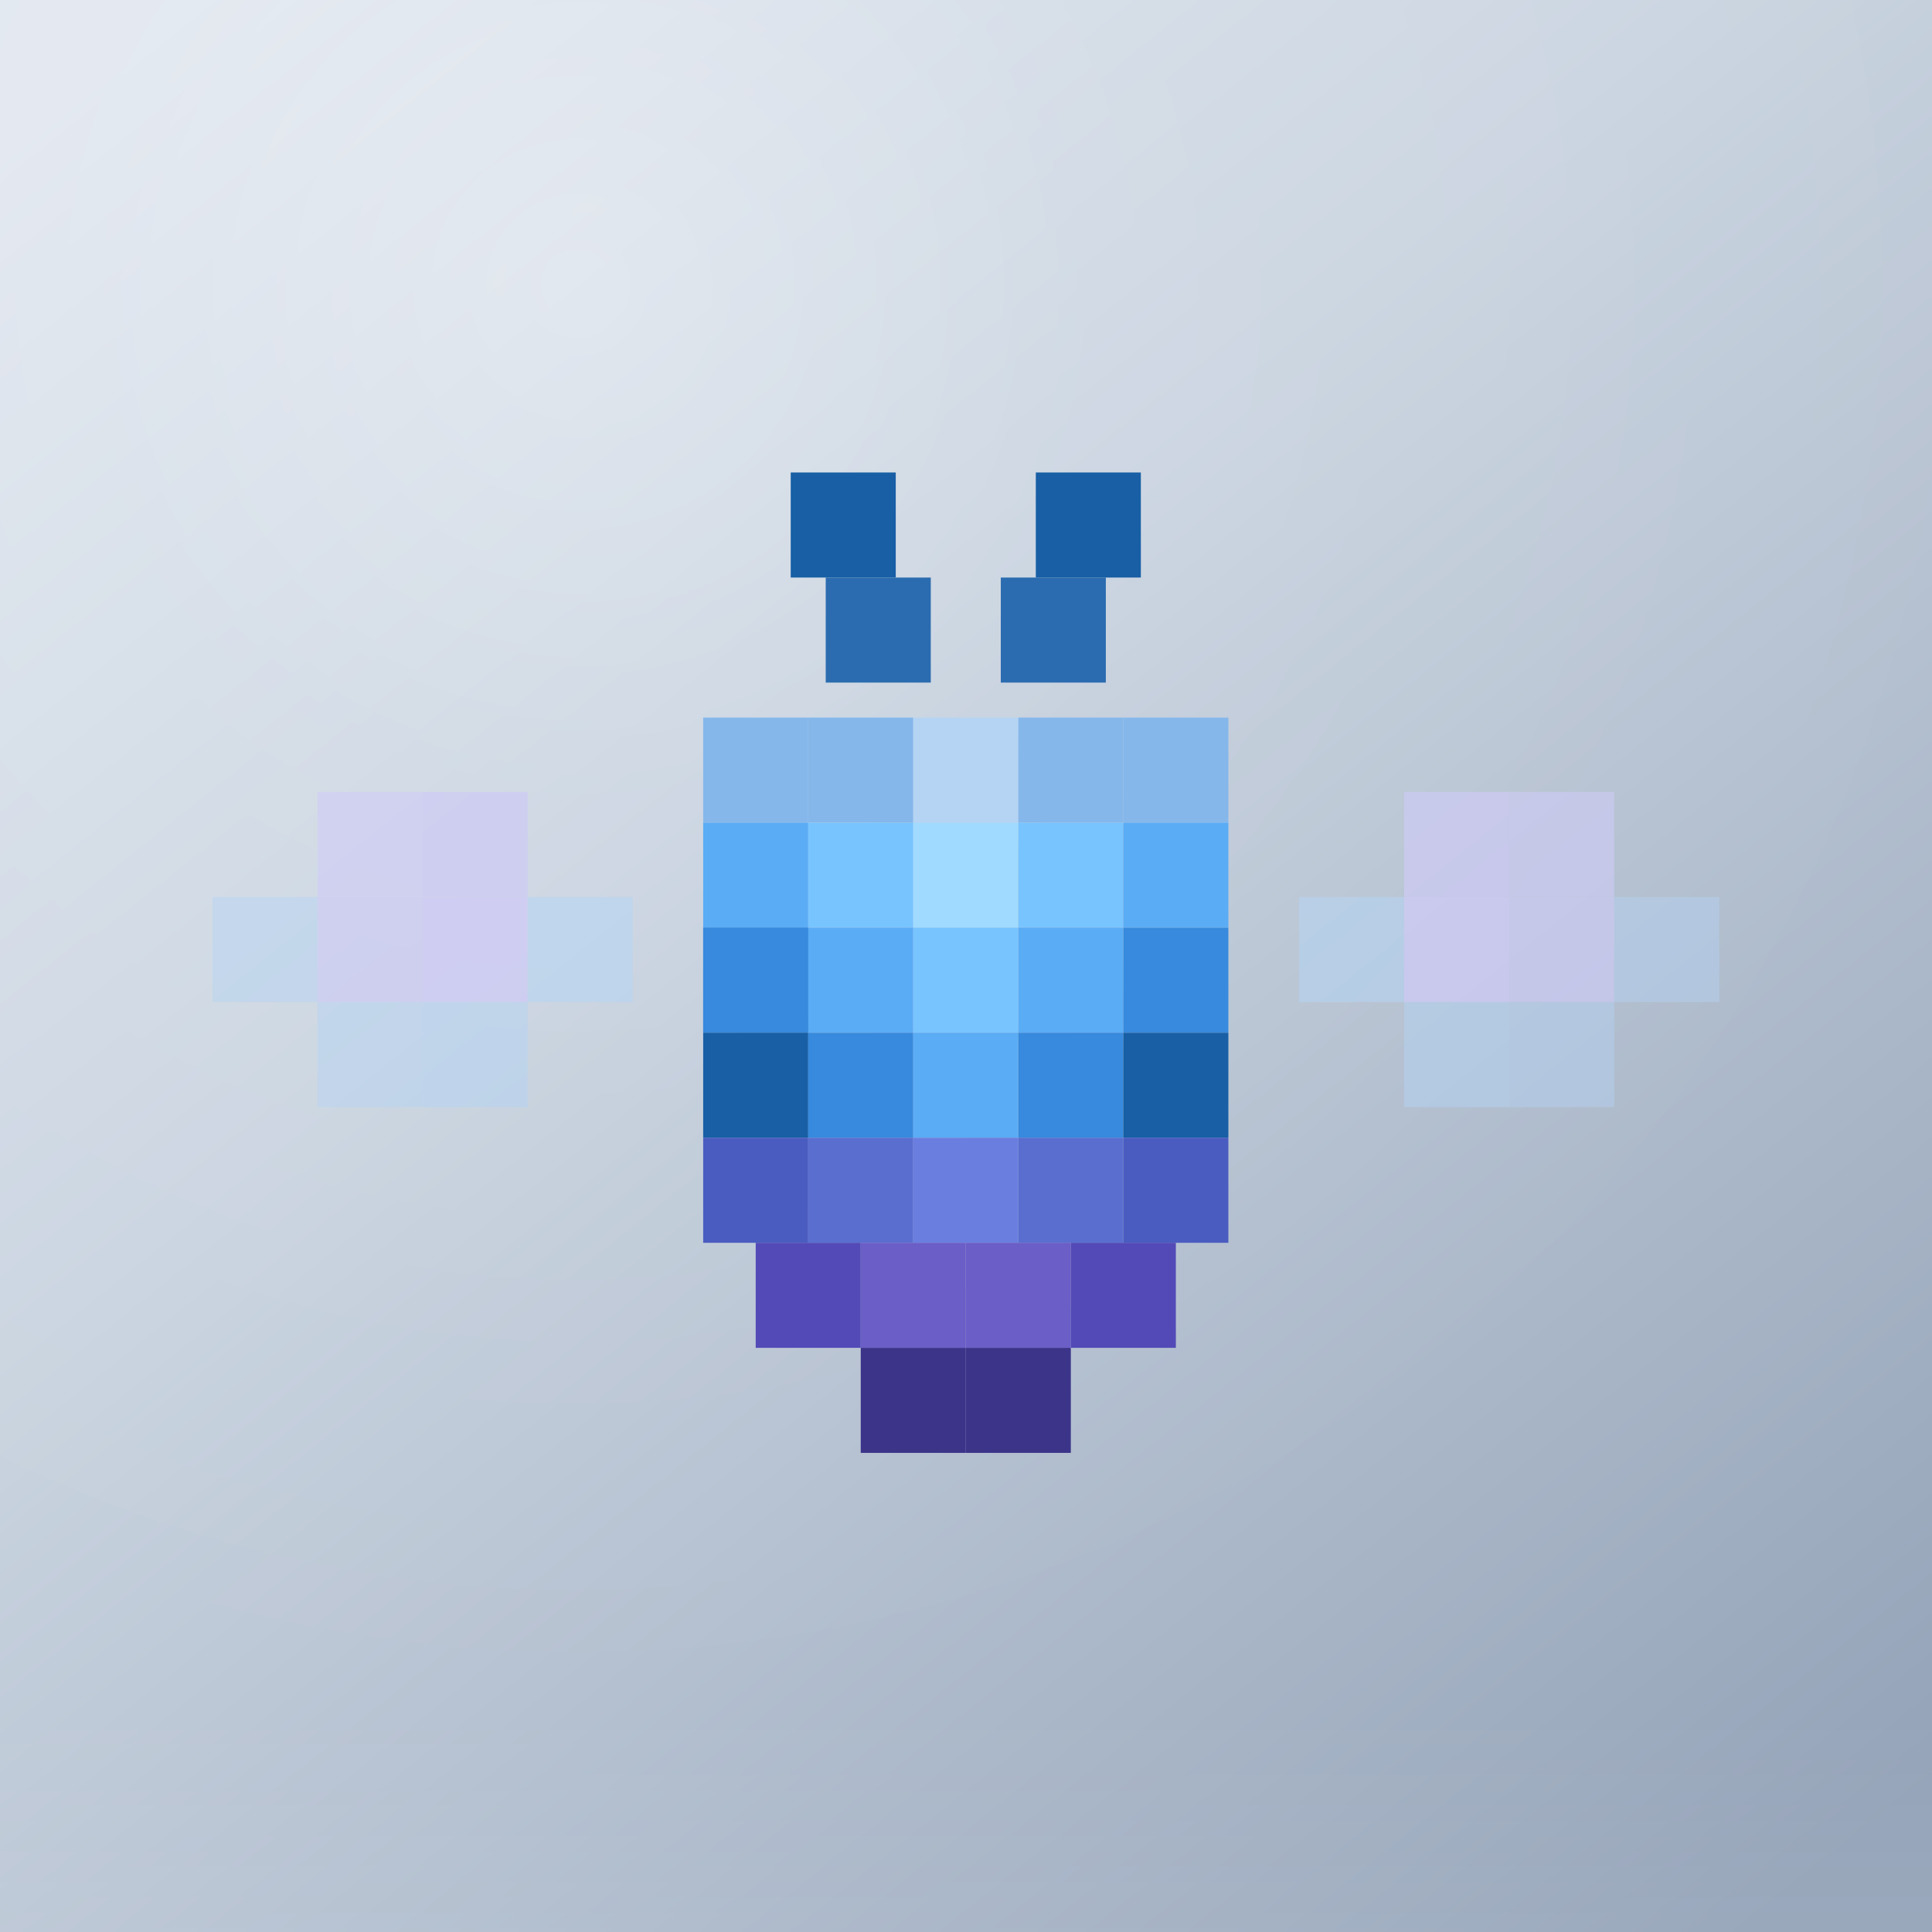
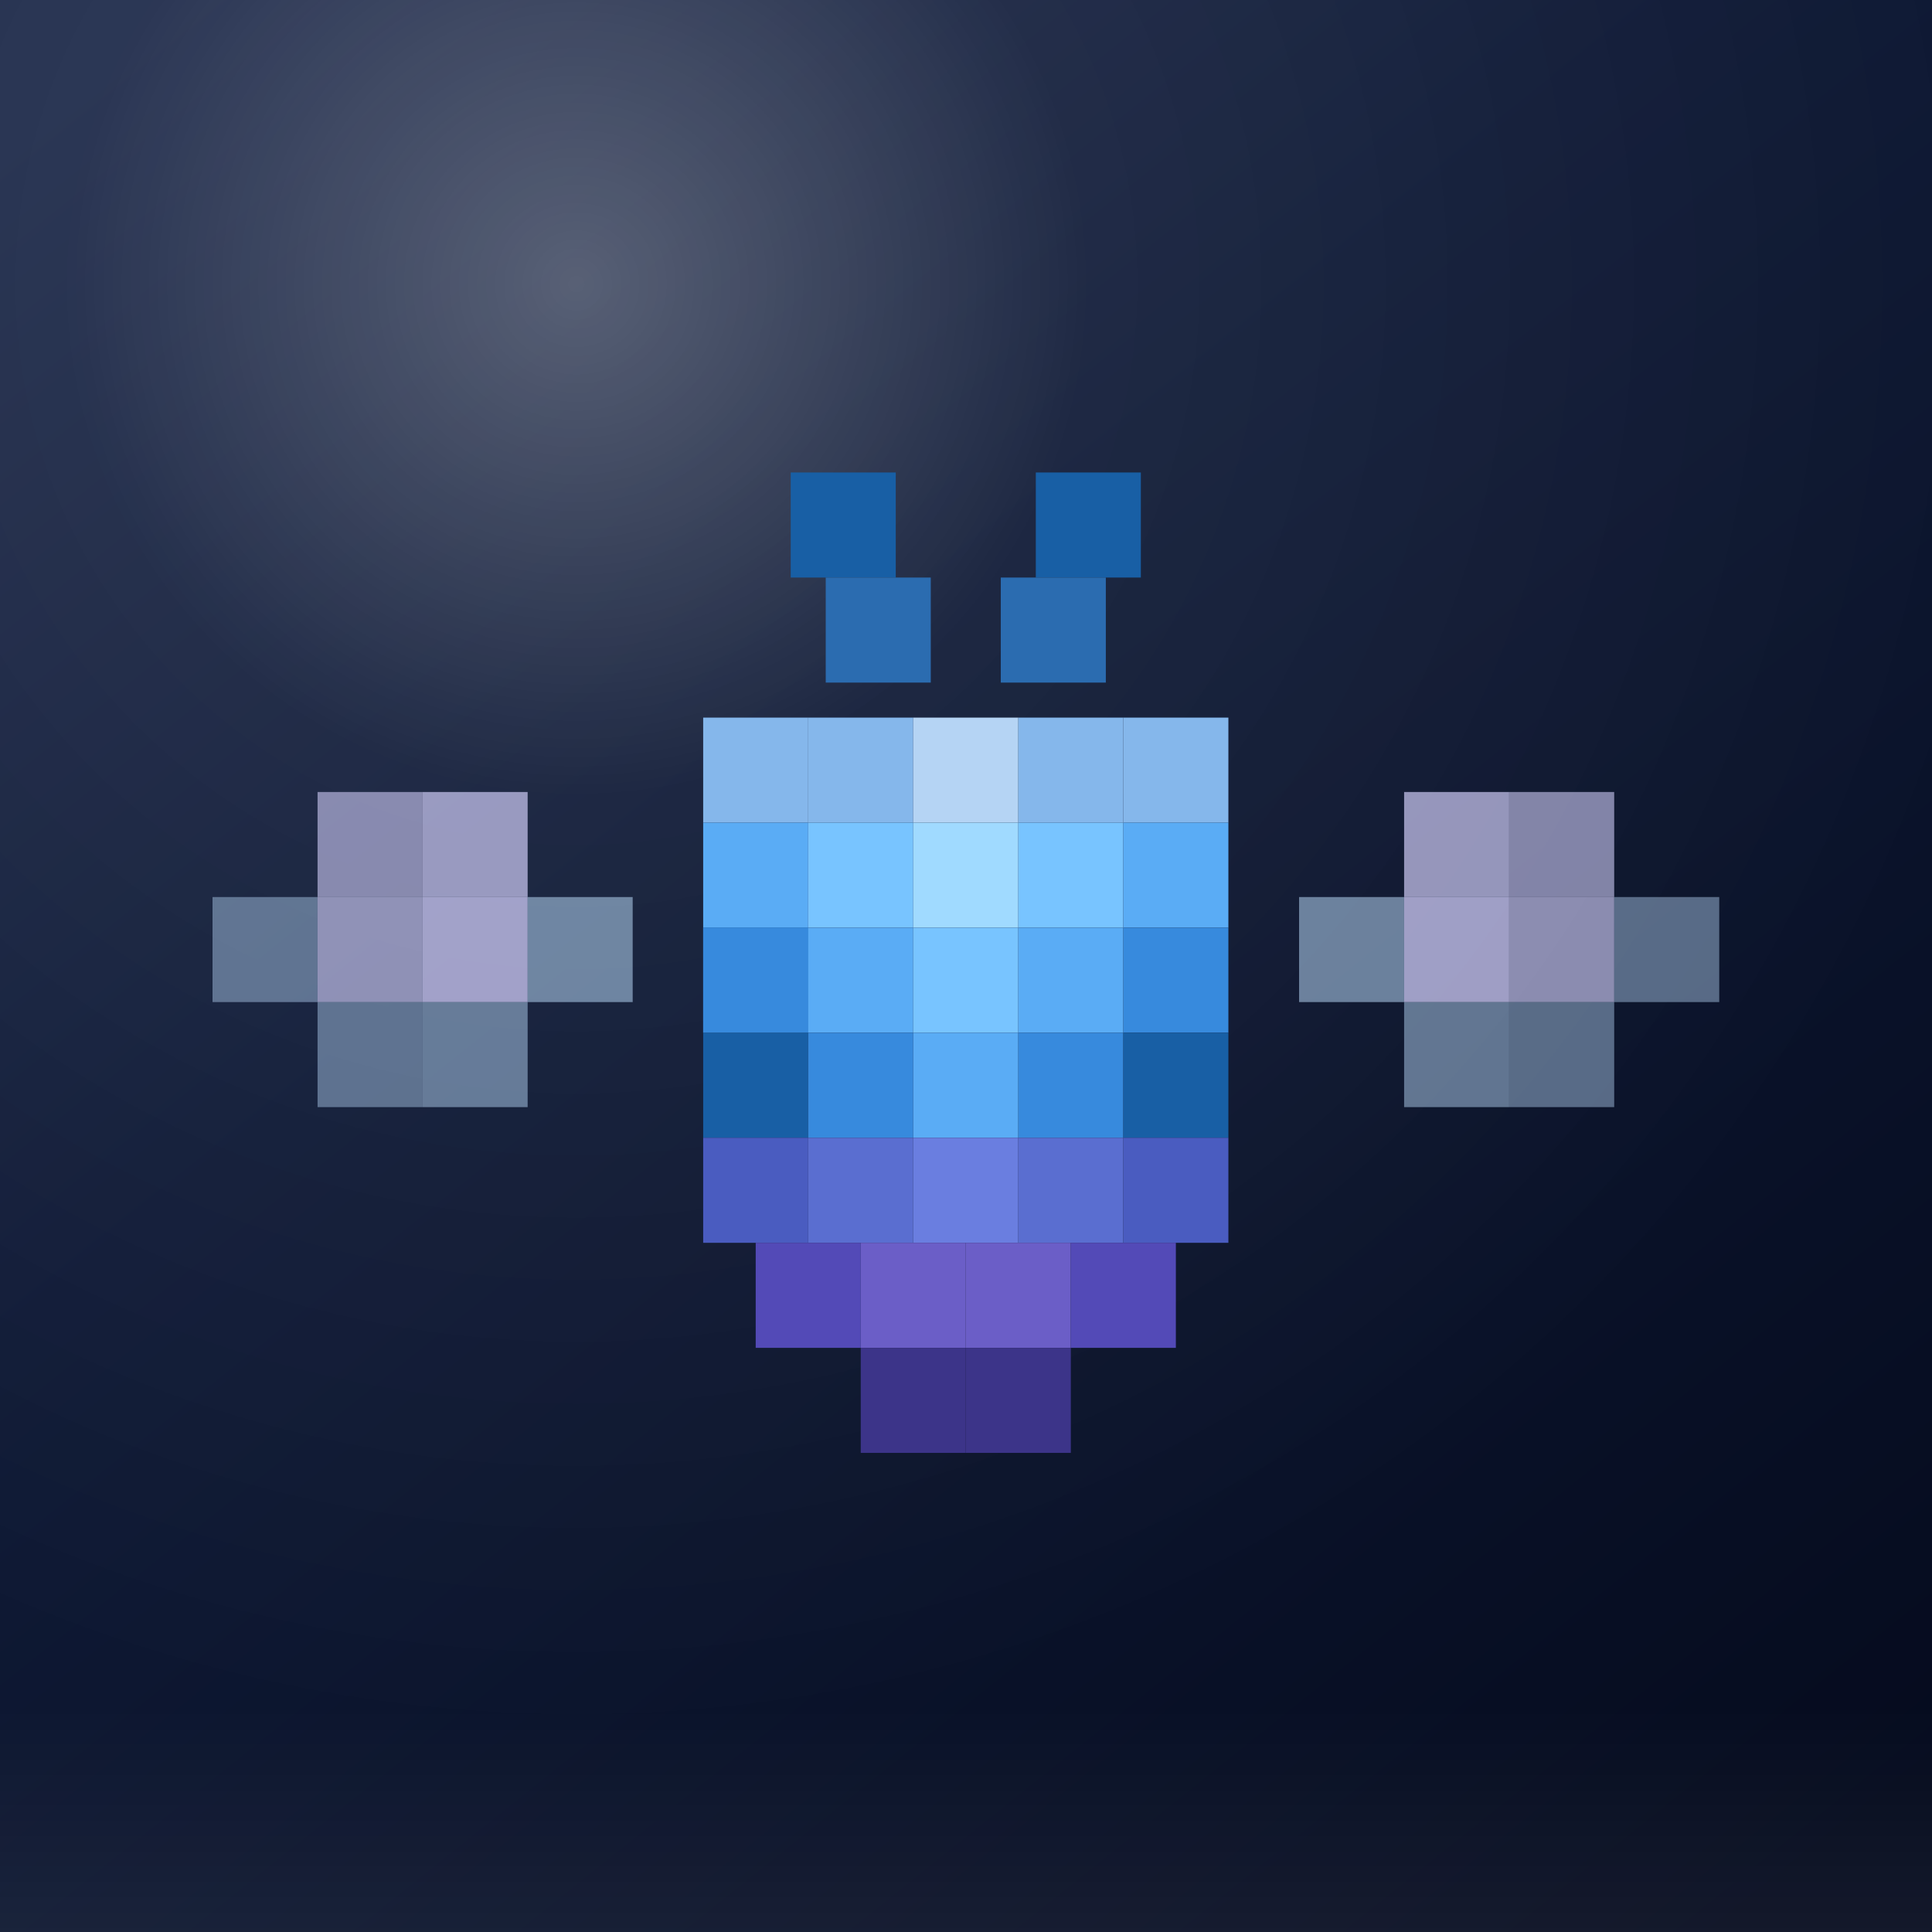
<svg xmlns="http://www.w3.org/2000/svg" viewBox="0 0 512 512">
  <defs>
    <linearGradient id="bg" x1="0.1" y1="0" x2="0.9" y2="1">
-       <stop offset="0%" stop-color="#e2e8f0" />
-       <stop offset="38%" stop-color="#cbd5e1" />
-       <stop offset="100%" stop-color="#94a3b8" />
+       <stop offset="0%" stop-color="#1e2a4a" />
+       <stop offset="38%" stop-color="#0f1a36" />
+       <stop offset="100%" stop-color="#050b1e" />
    </linearGradient>
    <radialGradient id="glass" cx="0.3" cy="0.15" r="0.75">
      <stop offset="0%" stop-color="#fff" stop-opacity="0.28" />
      <stop offset="35%" stop-color="#fff" stop-opacity="0.06" />
      <stop offset="100%" stop-color="#fff" stop-opacity="0" />
    </radialGradient>
    <linearGradient id="bottom" x1="0.5" y1="0.88" x2="0.5" y2="1">
      <stop offset="0%" stop-color="#fff" stop-opacity="0" />
      <stop offset="100%" stop-color="#fff" stop-opacity="0.06" />
    </linearGradient>
  </defs>
  <rect width="512" height="512" fill="url(#bg)" />
  <rect width="512" height="512" fill="url(#glass)" />
  <rect width="512" height="512" fill="url(#bottom)" />
  <svg x="56.32" y="125.22" width="399.36" height="261.57" viewBox="0 0 171 112" preserveAspectRatio="xMidYMid meet">
    <g transform="matrix(1,0,0,1,-52.156,-152.359)">
      <g transform="matrix(0.496635,0,0,0.496635,28.3714,152.359)">
        <g transform="matrix(4,0,0,4,4,0)">
          <rect x="44" y="0" width="6" height="6" style="fill:rgb(24,95,165);" />
        </g>
        <g transform="matrix(4,0,0,4,4,0)">
          <rect x="58" y="0" width="6" height="6" style="fill:rgb(24,95,165);" />
        </g>
        <g transform="matrix(4,0,0,4,4,0)">
          <rect x="46" y="6" width="6" height="6" style="fill:rgb(43,108,176);" />
        </g>
        <g transform="matrix(4,0,0,4,4,0)">
          <rect x="56" y="6" width="6" height="6" style="fill:rgb(43,108,176);" />
        </g>
        <g>
          <g transform="matrix(4,0,0,4,0,0)">
            <rect x="40" y="14" width="6" height="6" style="fill:rgb(133,183,235);" />
          </g>
          <g transform="matrix(4,0,0,4,0,0)">
            <rect x="46" y="14" width="6" height="6" style="fill:rgb(133,183,235);" />
          </g>
          <g transform="matrix(4,0,0,4,0,0)">
            <rect x="52" y="14" width="6" height="6" style="fill:rgb(181,212,244);" />
          </g>
          <g transform="matrix(4,0,0,4,0,0)">
            <rect x="58" y="14" width="6" height="6" style="fill:rgb(133,183,235);" />
          </g>
          <g transform="matrix(4,0,0,4,0,0)">
            <rect x="64" y="14" width="6" height="6" style="fill:rgb(133,183,235);" />
          </g>
          <g transform="matrix(4,0,0,4,0,0)">
            <rect x="40" y="20" width="6" height="6" style="fill:rgb(90,172,245);" />
          </g>
          <g transform="matrix(4,0,0,4,0,0)">
            <rect x="46" y="20" width="6" height="6" style="fill:rgb(120,196,255);" />
          </g>
          <g transform="matrix(4,0,0,4,0,0)">
            <rect x="52" y="20" width="6" height="6" style="fill:rgb(160,218,255);" />
          </g>
          <g transform="matrix(4,0,0,4,0,0)">
            <rect x="58" y="20" width="6" height="6" style="fill:rgb(120,196,255);" />
          </g>
          <g transform="matrix(4,0,0,4,0,0)">
            <rect x="64" y="20" width="6" height="6" style="fill:rgb(90,172,245);" />
          </g>
          <g transform="matrix(4,0,0,4,0,0)">
            <rect x="40" y="26" width="6" height="6" style="fill:rgb(55,138,221);" />
          </g>
          <g transform="matrix(4,0,0,4,0,0)">
            <rect x="40" y="26" width="6" height="6" style="fill:rgb(55,138,221);" />
          </g>
          <g transform="matrix(4,0,0,4,0,0)">
            <rect x="46" y="26" width="6" height="6" style="fill:rgb(90,172,245);" />
          </g>
          <g transform="matrix(4,0,0,4,0,0)">
            <rect x="52" y="26" width="6" height="6" style="fill:rgb(120,196,255);" />
          </g>
          <g transform="matrix(4,0,0,4,0,0)">
            <rect x="58" y="26" width="6" height="6" style="fill:rgb(90,172,245);" />
          </g>
          <g transform="matrix(4,0,0,4,0,0)">
            <rect x="64" y="26" width="6" height="6" style="fill:rgb(55,138,221);" />
          </g>
          <g transform="matrix(4,0,0,4,0,0)">
            <rect x="40" y="32" width="6" height="6" style="fill:rgb(24,95,165);" />
          </g>
          <g transform="matrix(4,0,0,4,0,0)">
            <rect x="46" y="32" width="6" height="6" style="fill:rgb(55,138,221);" />
          </g>
          <g transform="matrix(4,0,0,4,0,0)">
            <rect x="52" y="32" width="6" height="6" style="fill:rgb(90,172,245);" />
          </g>
          <g transform="matrix(4,0,0,4,0,0)">
            <rect x="58" y="32" width="6" height="6" style="fill:rgb(55,138,221);" />
          </g>
          <g transform="matrix(4,0,0,4,0,0)">
            <rect x="64" y="32" width="6" height="6" style="fill:rgb(24,95,165);" />
          </g>
          <g transform="matrix(4,0,0,4,0,0)">
            <rect x="40" y="38" width="6" height="6" style="fill:rgb(74,92,192);" />
          </g>
          <g transform="matrix(4,0,0,4,0,0)">
            <rect x="46" y="38" width="6" height="6" style="fill:rgb(90,110,208);" />
          </g>
          <g transform="matrix(4,0,0,4,0,0)">
            <rect x="52" y="38" width="6" height="6" style="fill:rgb(106,126,224);" />
          </g>
          <g transform="matrix(4,0,0,4,0,0)">
            <rect x="58" y="38" width="6" height="6" style="fill:rgb(90,110,208);" />
          </g>
          <g transform="matrix(4,0,0,4,0,0)">
            <rect x="64" y="38" width="6" height="6" style="fill:rgb(74,92,192);" />
          </g>
          <g transform="matrix(4,0,0,4,-4,0)">
            <rect x="44" y="44" width="6" height="6" style="fill:rgb(83,74,183);" />
          </g>
          <g transform="matrix(4,0,0,4,-4,0)">
            <rect x="50" y="44" width="6" height="6" style="fill:rgb(107,94,199);" />
          </g>
          <g transform="matrix(4,0,0,4,-4,0)">
            <rect x="56" y="44" width="6" height="6" style="fill:rgb(107,94,199);" />
          </g>
          <g transform="matrix(4,0,0,4,-4,0)">
            <rect x="62" y="44" width="6" height="6" style="fill:rgb(83,74,183);" />
          </g>
          <g transform="matrix(4,0,0,4,-4,0)">
            <rect x="50" y="50" width="6" height="6" style="fill:rgb(60,52,137);" />
          </g>
          <g transform="matrix(4,0,0,4,-4,0)">
            <rect x="56" y="50" width="6" height="6" style="fill:rgb(60,52,137);" />
          </g>
        </g>
      </g>
      <g transform="matrix(0.496635,0,0,0.496635,32.5749,152.359)">
        <g transform="matrix(4,0,0,4,-0.572407,1)">
          <rect x="16" y="18" width="6" height="6" style="fill:rgb(206,203,246);fill-opacity:0.6;" />
        </g>
        <g transform="matrix(4,0,0,4,-0.572407,1)">
          <rect x="22" y="18" width="6" height="6" style="fill:rgb(206,203,246);fill-opacity:0.7;" />
        </g>
        <g transform="matrix(4,0,0,4,-0.572407,1)">
          <rect x="10" y="24" width="6" height="6" style="fill:rgb(181,212,244);fill-opacity:0.45;" />
        </g>
        <g transform="matrix(4,0,0,4,-0.572407,1)">
          <rect x="16" y="24" width="6" height="6" style="fill:rgb(206,203,246);fill-opacity:0.65;" />
        </g>
        <g transform="matrix(4,0,0,4,-0.572407,1)">
          <rect x="22" y="24" width="6" height="6" style="fill:rgb(206,203,246);fill-opacity:0.75;" />
        </g>
        <g transform="matrix(4,0,0,4,-0.572407,1)">
          <rect x="28" y="24" width="6" height="6" style="fill:rgb(181,212,244);fill-opacity:0.55;" />
        </g>
        <g transform="matrix(4,0,0,4,-0.572407,1)">
          <rect x="16" y="30" width="6" height="6" style="fill:rgb(181,212,244);fill-opacity:0.45;" />
        </g>
        <g transform="matrix(4,0,0,4,-0.572407,1)">
          <rect x="22" y="30" width="6" height="6" style="fill:rgb(181,212,244);fill-opacity:0.5;" />
        </g>
      </g>
      <g transform="matrix(0.496635,0,0,0.496635,36.3938,152.855)">
        <g transform="matrix(4,0,0,4,0,0)">
          <rect x="76" y="18" width="6" height="6" style="fill:rgb(206,203,246);fill-opacity:0.7;" />
        </g>
        <g transform="matrix(4,0,0,4,0,0)">
          <rect x="82" y="18" width="6" height="6" style="fill:rgb(206,203,246);fill-opacity:0.6;" />
        </g>
        <g transform="matrix(4,0,0,4,0,0)">
          <rect x="70" y="24" width="6" height="6" style="fill:rgb(181,212,244);fill-opacity:0.55;" />
        </g>
        <g transform="matrix(4,0,0,4,0,0)">
          <rect x="76" y="24" width="6" height="6" style="fill:rgb(206,203,246);fill-opacity:0.75;" />
        </g>
        <g transform="matrix(4,0,0,4,0,0)">
          <rect x="82" y="24" width="6" height="6" style="fill:rgb(206,203,246);fill-opacity:0.65;" />
        </g>
        <g transform="matrix(4,0,0,4,0,0)">
          <rect x="88" y="24" width="6" height="6" style="fill:rgb(181,212,244);fill-opacity:0.45;" />
        </g>
        <g transform="matrix(4,0,0,4,0,0)">
          <rect x="76" y="30" width="6" height="6" style="fill:rgb(181,212,244);fill-opacity:0.5;" />
        </g>
        <g transform="matrix(4,0,0,4,0,0)">
          <rect x="82" y="30" width="6" height="6" style="fill:rgb(181,212,244);fill-opacity:0.45;" />
        </g>
      </g>
    </g>
  </svg>
</svg>
